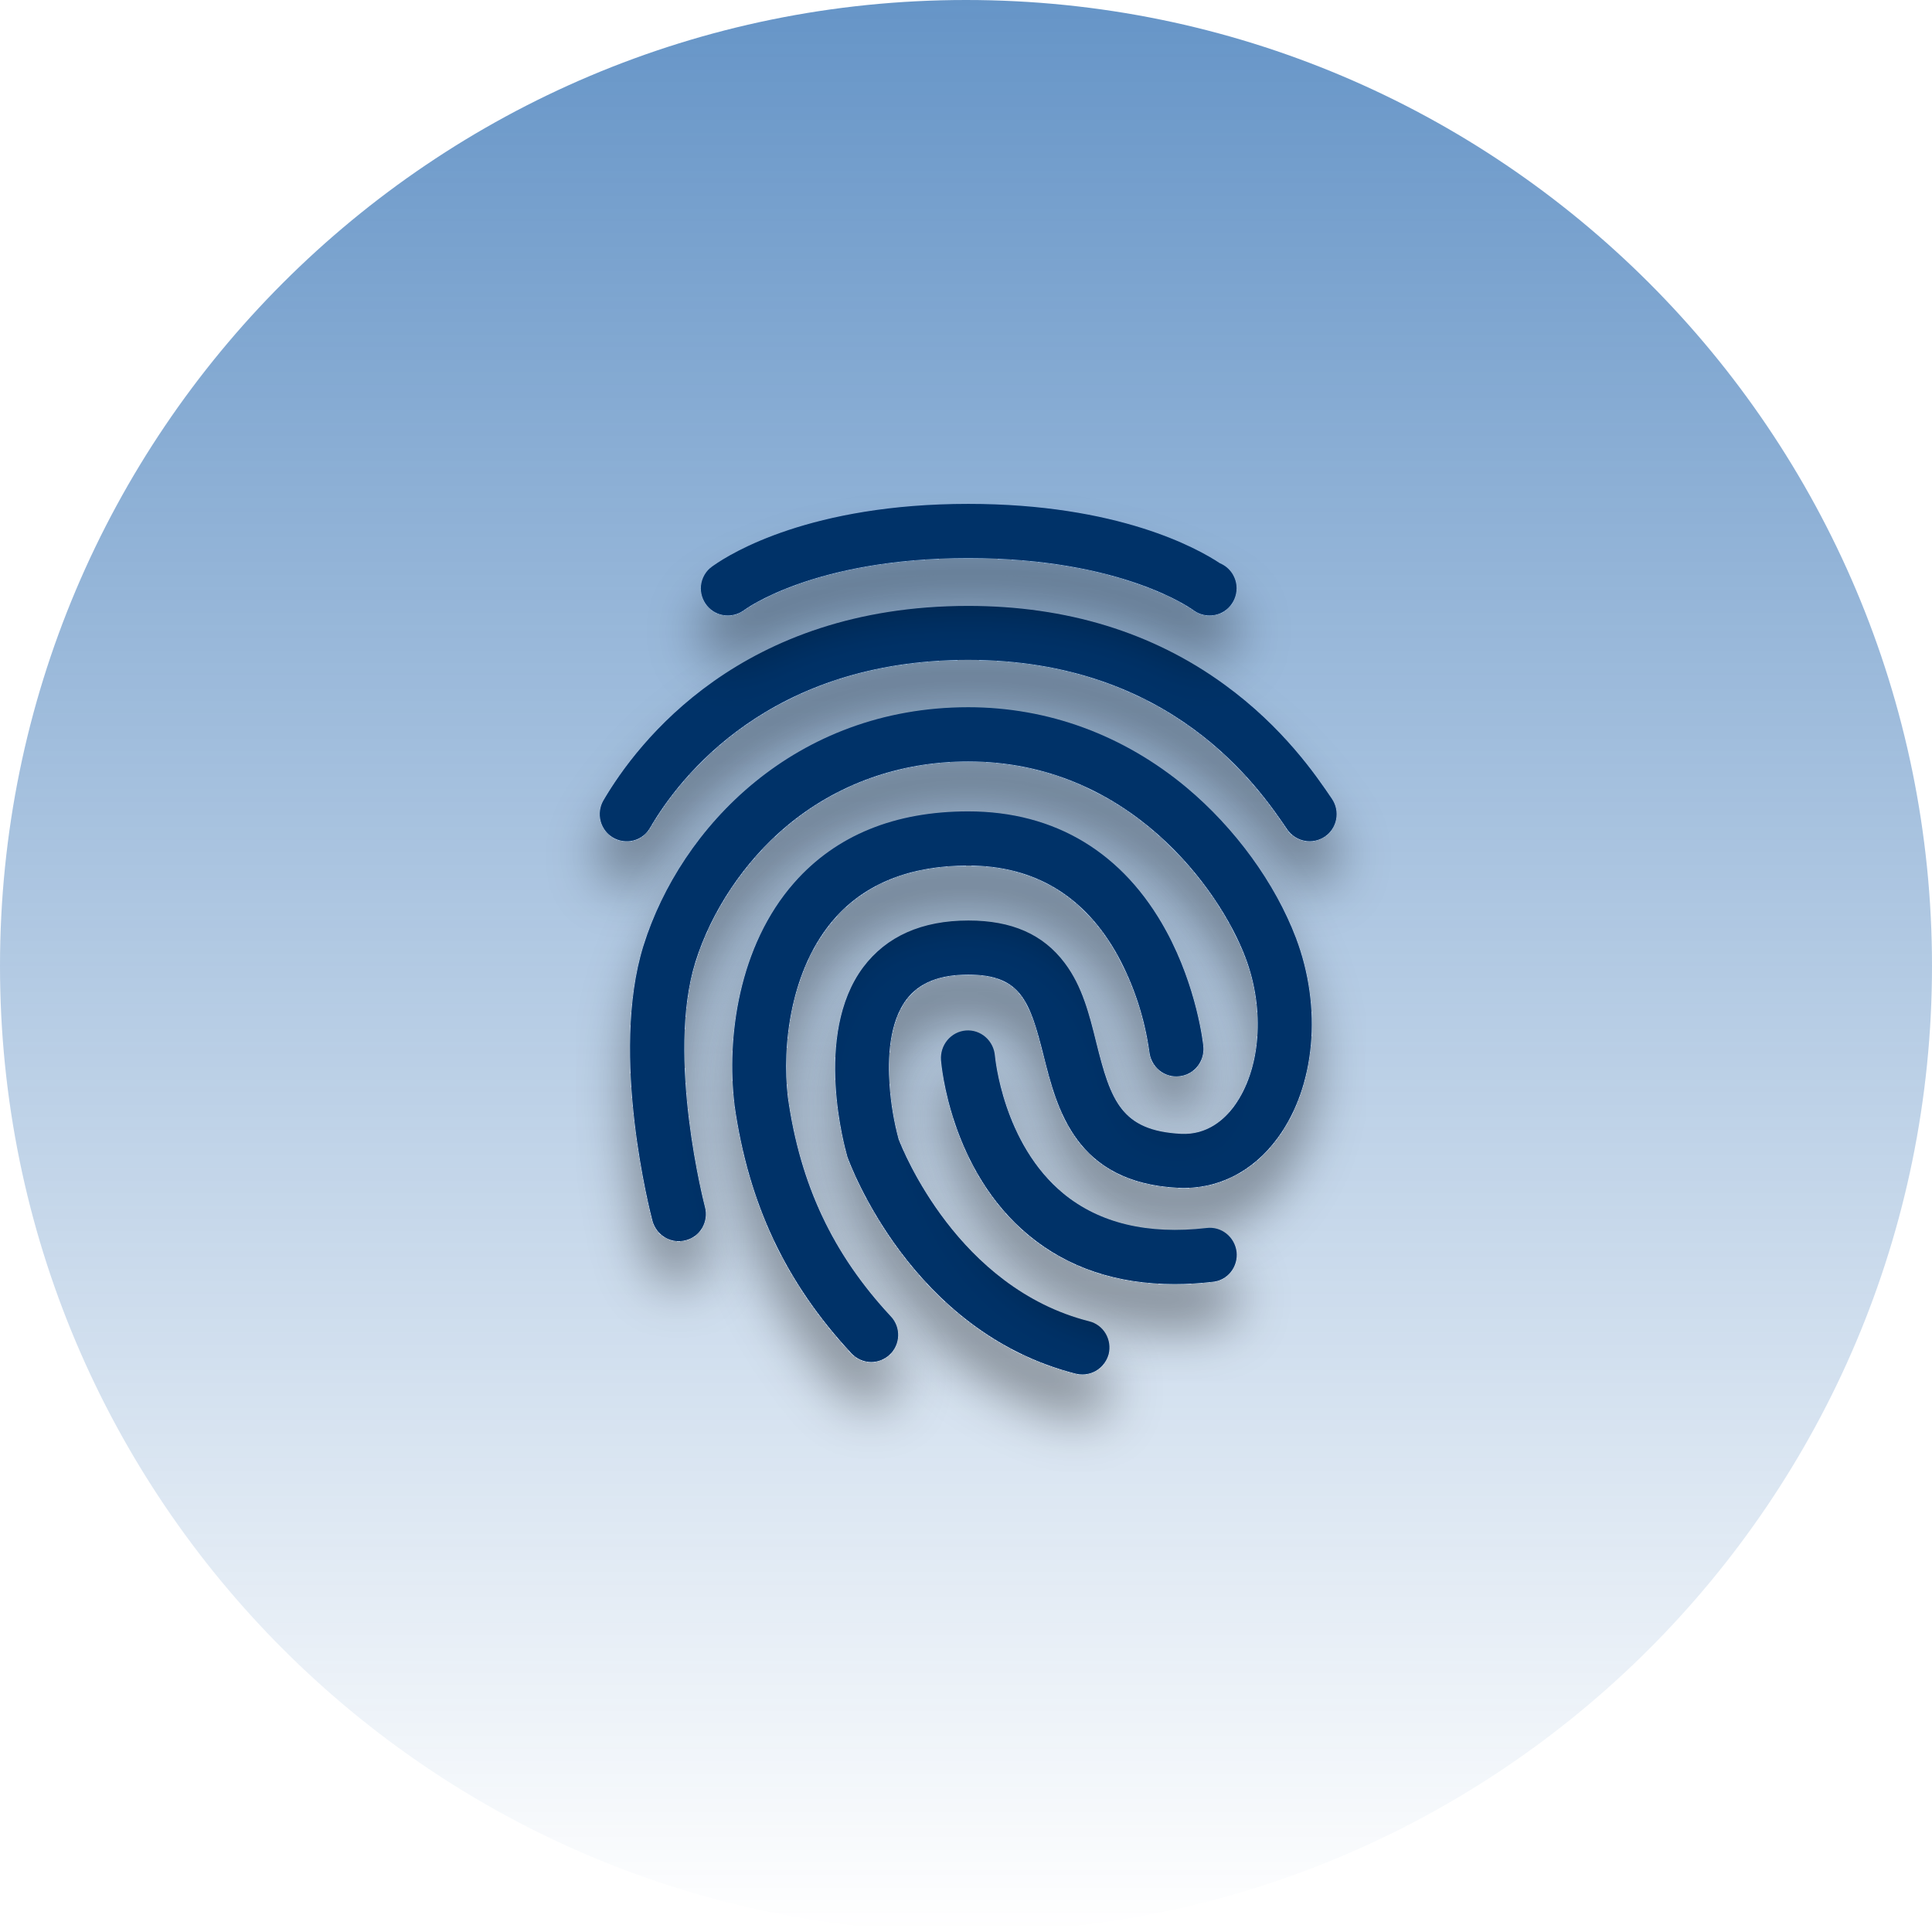
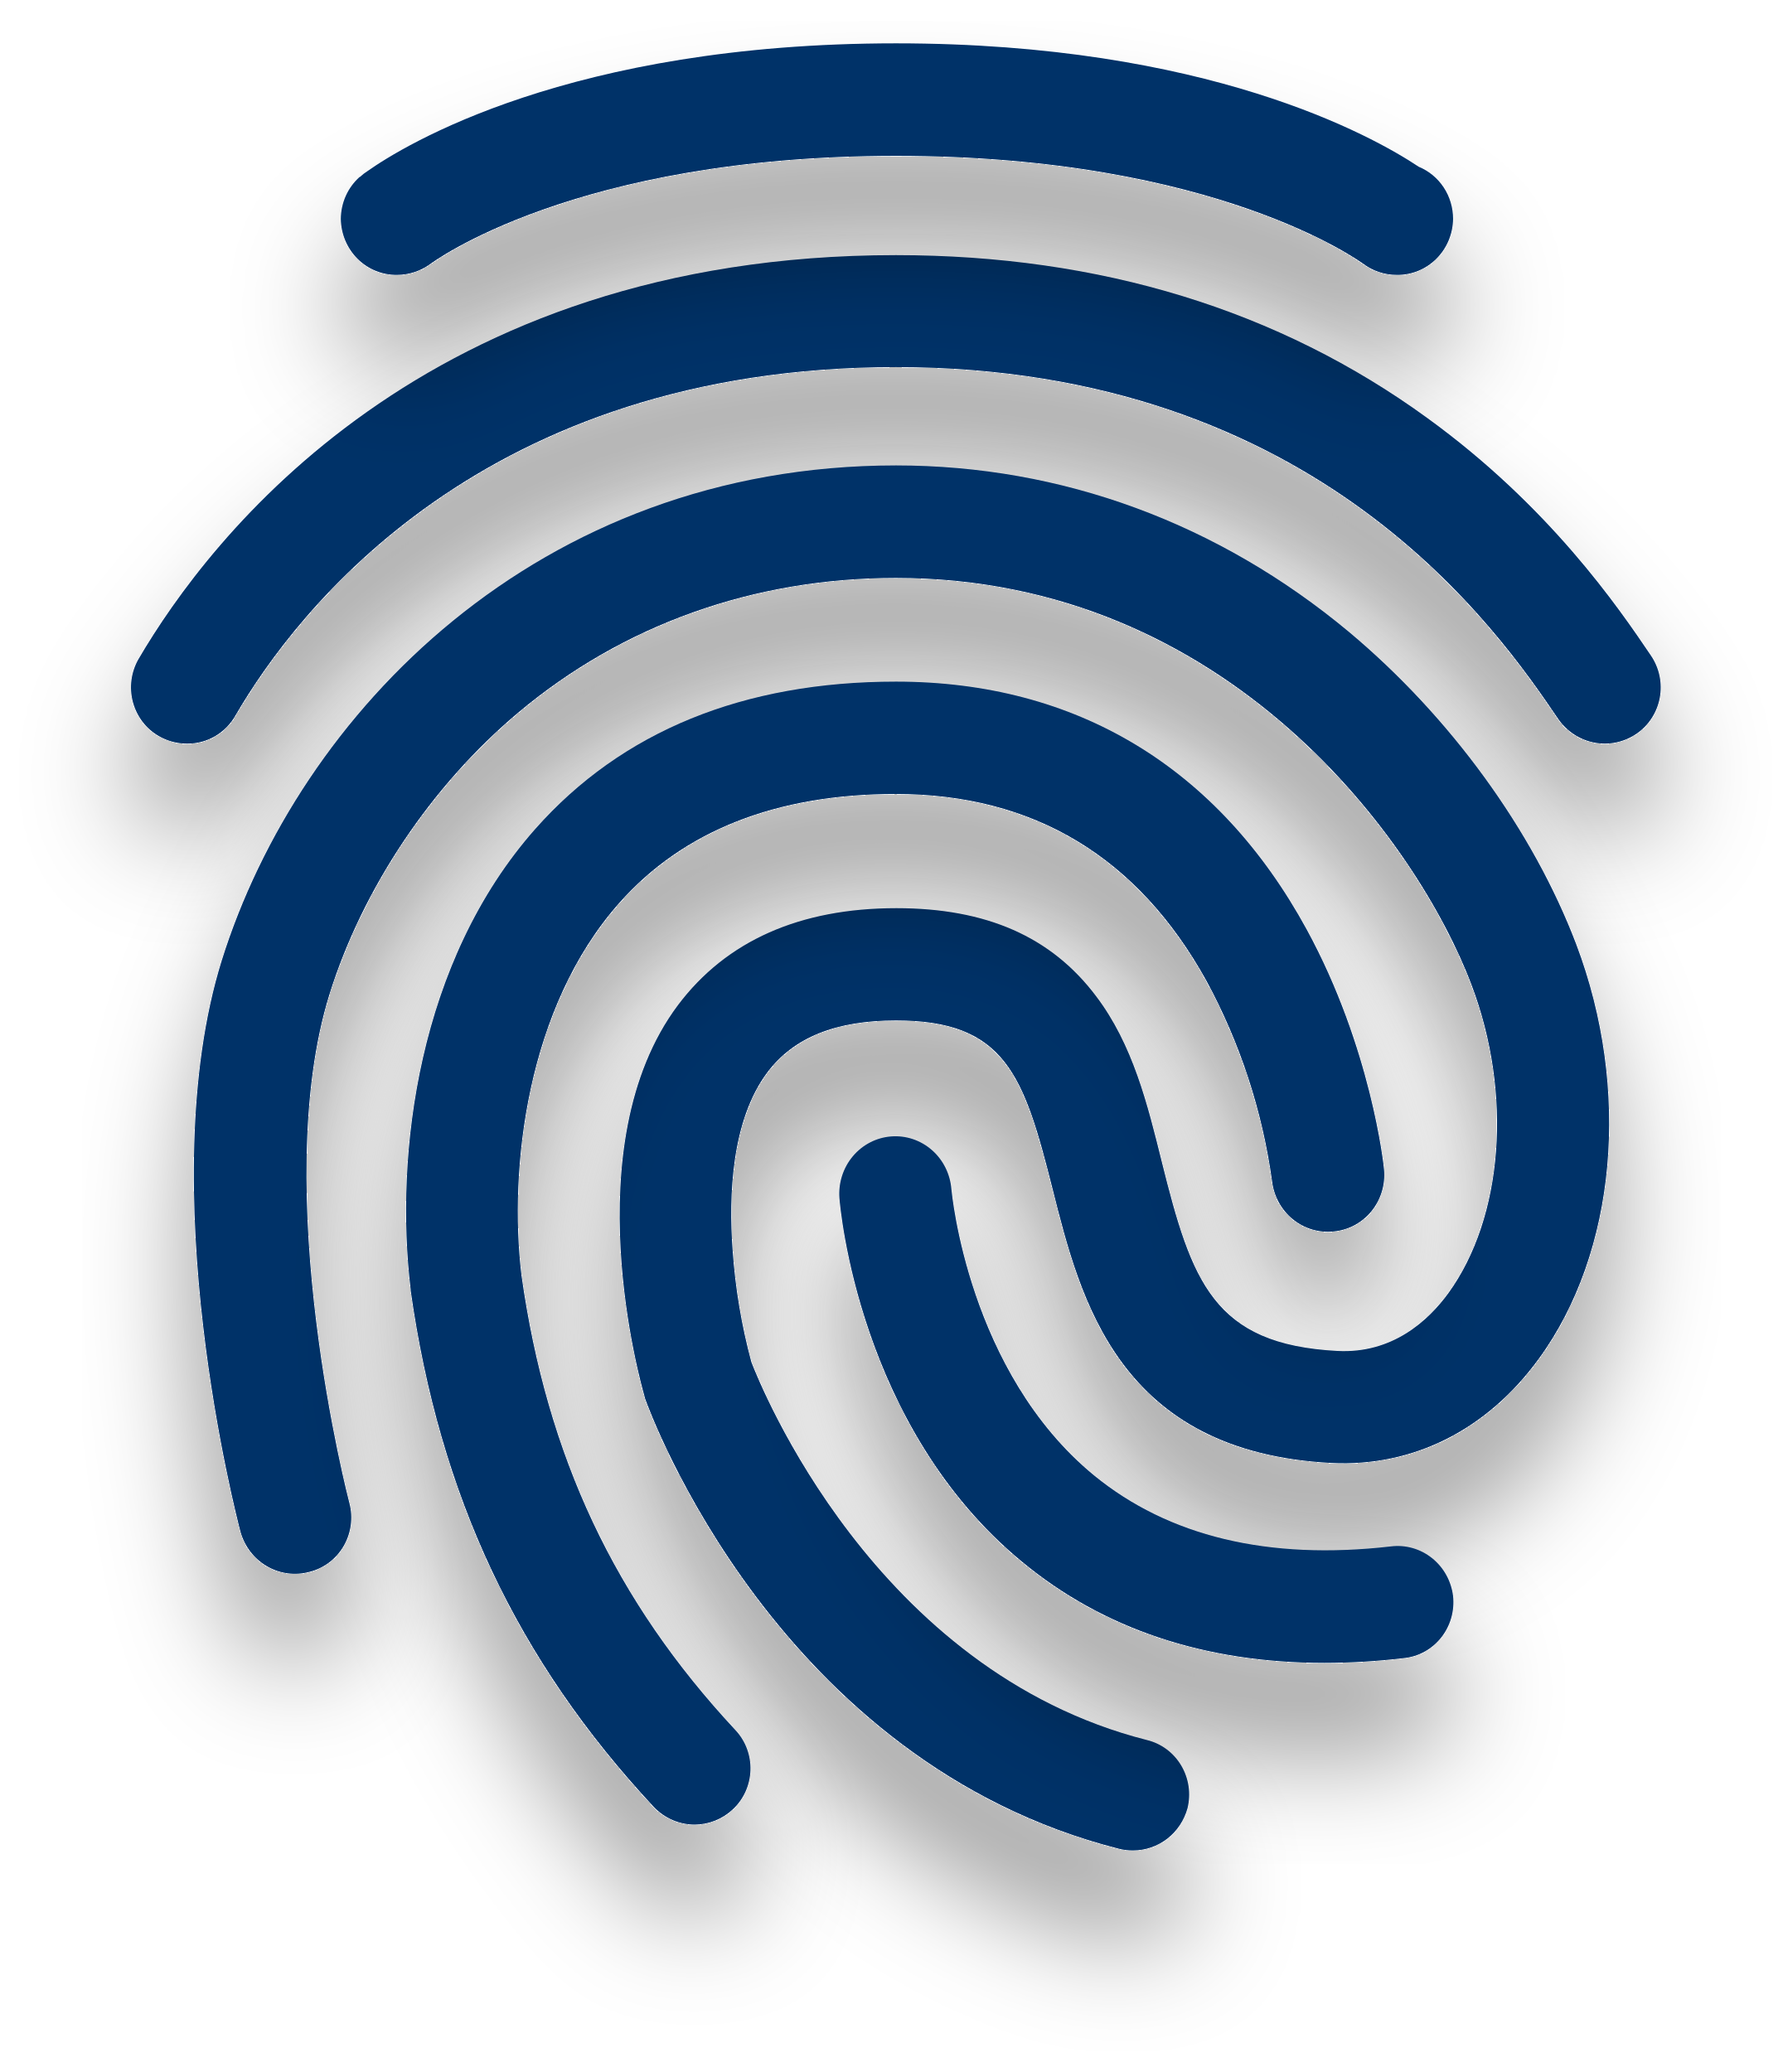
- <svg xmlns="http://www.w3.org/2000/svg" width="180" height="180" viewBox="0 0 180 180" fill="none">
-   <circle cx="90" cy="90" r="90" fill="url(#paint0_linear_125_4)" fill-opacity="0.6" />
-   <g filter="url(#filter0_d_125_4)">
-     <path d="M58.398 78.376C57.953 78.38 57.514 78.263 57.127 78.038C56.843 77.874 56.594 77.655 56.394 77.391C56.194 77.128 56.048 76.827 55.963 76.505C55.878 76.183 55.857 75.847 55.9 75.517C55.944 75.186 56.051 74.868 56.216 74.581C59.398 69.143 69.08 56.451 90.207 56.451C99.362 56.451 107.392 58.913 114.061 63.766C119.551 67.749 122.627 72.257 124.093 74.428C124.279 74.702 124.409 75.011 124.477 75.337C124.544 75.663 124.547 76 124.486 76.327C124.424 76.655 124.299 76.966 124.119 77.243C123.938 77.521 123.704 77.758 123.433 77.942C122.877 78.317 122.2 78.457 121.546 78.331C120.892 78.205 120.311 77.823 119.927 77.266C117.275 73.36 109.187 61.478 90.207 61.478C71.68 61.478 63.303 72.412 60.575 77.102C60.356 77.493 60.039 77.818 59.656 78.042C59.273 78.266 58.839 78.381 58.398 78.376Z" fill="#003268" />
+ <svg xmlns="http://www.w3.org/2000/svg" width="80" height="93" viewBox="0 0 80 93" fill="none">
+   <g filter="url(#filter0_d_1_19)">
+     <path d="M8.398 33.376C7.953 33.38 7.514 33.263 7.127 33.038C6.843 32.874 6.594 32.655 6.394 32.392C6.194 32.128 6.048 31.827 5.963 31.505C5.878 31.183 5.857 30.847 5.9 30.517C5.944 30.186 6.051 29.868 6.216 29.581C9.398 24.143 19.08 11.451 40.207 11.451C49.362 11.451 57.392 13.913 64.061 18.766C69.551 22.749 72.627 27.257 74.093 29.428C74.279 29.702 74.409 30.011 74.477 30.337C74.544 30.663 74.547 31 74.486 31.327C74.424 31.655 74.299 31.966 74.118 32.243C73.938 32.521 73.704 32.758 73.433 32.941C72.877 33.317 72.2 33.457 71.546 33.331C70.892 33.205 70.311 32.823 69.927 32.266C67.275 28.36 59.187 16.478 40.207 16.478C21.68 16.478 13.303 27.413 10.575 32.102C10.356 32.493 10.039 32.818 9.656 33.042C9.273 33.266 8.839 33.381 8.398 33.376Z" fill="#003268" />
  </g>
-   <g filter="url(#filter1_d_125_4)">
-     <path d="M100.85 128.056C100.64 128.058 100.429 128.034 100.225 127.983C84.9 124.097 79.177 108.412 78.945 107.76L78.909 107.616C78.783 107.163 75.708 96.408 80.429 90.108C82.592 87.236 85.883 85.762 90.229 85.762C94.27 85.762 97.184 87.048 99.188 89.71C100.839 91.882 101.499 94.562 102.138 97.144C103.479 102.521 104.448 105.345 110.025 105.636C112.475 105.762 114.084 104.296 114.997 103.047C117.464 99.642 117.893 94.091 116.033 89.191C113.643 82.866 105.161 70.941 90.206 70.941C83.822 70.941 77.956 73.041 73.252 76.989C69.359 80.258 66.274 84.875 64.788 89.62C62.034 98.454 65.647 112.341 65.681 112.468C65.766 112.791 65.786 113.128 65.741 113.459C65.696 113.791 65.587 114.109 65.42 114.397C65.252 114.684 65.031 114.935 64.768 115.133C64.504 115.331 64.205 115.473 63.887 115.551C63.245 115.726 62.562 115.637 61.984 115.302C61.406 114.967 60.979 114.414 60.794 113.76C60.629 113.127 56.77 98.316 59.953 88.106C63.419 77.043 74.115 65.89 90.211 65.89C97.65 65.89 104.678 68.479 110.544 73.368C115.086 77.169 118.796 82.276 120.737 87.381C123.204 93.898 122.543 101.214 119.055 105.992C116.731 109.179 113.422 110.845 109.756 110.665C100.206 110.175 98.49 103.349 97.239 98.371C95.951 93.265 95.128 90.803 90.211 90.803C87.511 90.803 85.615 91.563 84.434 93.138C82.825 95.293 82.7 98.66 82.878 101.104C82.995 102.806 83.277 104.492 83.72 106.138C84.112 107.151 89.227 119.994 101.477 123.101C101.794 123.178 102.093 123.319 102.356 123.515C102.619 123.711 102.841 123.958 103.01 124.243C103.179 124.528 103.291 124.844 103.34 125.173C103.388 125.503 103.372 125.839 103.293 126.162C103.143 126.707 102.824 127.187 102.383 127.529C101.942 127.871 101.403 128.056 100.85 128.056Z" fill="#003268" />
+   <g filter="url(#filter1_d_1_19)">
+     <path d="M50.85 83.056C50.639 83.058 50.429 83.034 50.225 82.983C34.9 79.097 29.177 63.412 28.945 62.76L28.909 62.616C28.783 62.163 25.708 51.408 30.429 45.108C32.592 42.236 35.883 40.762 40.229 40.762C44.27 40.762 47.184 42.048 49.188 44.709C50.839 46.883 51.499 49.562 52.138 52.145C53.479 57.522 54.448 60.345 60.025 60.636C62.475 60.763 64.084 59.296 64.997 58.047C67.464 54.642 67.893 49.091 66.033 44.191C63.643 37.866 55.161 25.941 40.206 25.941C33.822 25.941 27.956 28.041 23.252 31.989C19.359 35.258 16.274 39.875 14.789 44.62C12.034 53.454 15.647 67.341 15.681 67.468C15.766 67.791 15.786 68.128 15.741 68.459C15.696 68.791 15.587 69.109 15.42 69.397C15.252 69.684 15.031 69.934 14.768 70.133C14.504 70.331 14.205 70.474 13.887 70.552C13.245 70.726 12.562 70.637 11.984 70.302C11.406 69.967 10.979 69.414 10.794 68.76C10.629 68.127 6.77 53.316 9.953 43.106C13.419 32.043 24.116 20.89 40.211 20.89C47.65 20.89 54.678 23.479 60.544 28.367C65.086 32.169 68.796 37.276 70.737 42.381C73.204 48.898 72.543 56.214 69.055 60.992C66.731 64.179 63.422 65.845 59.756 65.665C50.206 65.174 48.49 58.349 47.239 53.371C45.952 48.265 45.128 45.803 40.211 45.803C37.511 45.803 35.614 46.563 34.434 48.138C32.825 50.292 32.7 53.66 32.878 56.104C32.995 57.806 33.277 59.492 33.72 61.138C34.112 62.151 39.227 74.994 51.477 78.101C51.794 78.178 52.093 78.319 52.356 78.515C52.619 78.711 52.841 78.958 53.01 79.243C53.179 79.528 53.291 79.844 53.34 80.173C53.388 80.503 53.372 80.839 53.293 81.162C53.143 81.707 52.824 82.187 52.383 82.529C51.942 82.871 51.403 83.056 50.85 83.056V83.056Z" fill="#003268" />
  </g>
-   <g filter="url(#filter2_d_125_4)">
-     <path d="M81.18 126.896C80.836 126.897 80.496 126.826 80.18 126.69C79.863 126.553 79.577 126.352 79.338 126.1C73.204 119.51 69.735 112.141 68.43 102.926V102.877C67.697 96.777 68.769 88.141 74.026 82.203C77.907 77.821 83.362 75.594 90.211 75.594C98.312 75.594 104.678 79.45 108.647 86.728C111.527 92.015 112.098 97.284 112.113 97.5C112.143 97.834 112.109 98.17 112.012 98.49C111.915 98.81 111.757 99.107 111.548 99.364C111.339 99.622 111.082 99.834 110.792 99.99C110.503 100.146 110.186 100.241 109.86 100.271C109.203 100.345 108.544 100.15 108.025 99.73C107.507 99.31 107.171 98.698 107.089 98.026C106.654 94.864 105.655 91.812 104.141 89.021C101.065 83.463 96.384 80.638 90.193 80.638C84.845 80.638 80.661 82.285 77.783 85.538C73.633 90.227 72.831 97.451 73.401 102.23C74.545 110.378 77.603 116.86 83.003 122.653C83.229 122.893 83.405 123.177 83.521 123.488C83.637 123.799 83.691 124.131 83.679 124.464C83.667 124.796 83.59 125.123 83.453 125.425C83.315 125.727 83.12 125.997 82.878 126.22C82.412 126.652 81.808 126.893 81.18 126.896Z" fill="#003268" />
+   <g filter="url(#filter2_d_1_19)">
+     <path d="M31.18 81.896C30.836 81.897 30.496 81.826 30.18 81.69C29.863 81.553 29.577 81.352 29.338 81.1C23.204 74.51 19.735 67.141 18.43 57.926V57.877C17.697 51.777 18.77 43.141 24.026 37.203C27.907 32.821 33.361 30.594 40.211 30.594C48.312 30.594 54.678 34.45 58.647 41.728C61.527 47.015 62.098 52.284 62.113 52.5C62.143 52.834 62.109 53.17 62.012 53.49C61.915 53.81 61.758 54.107 61.548 54.364C61.339 54.622 61.082 54.834 60.792 54.99C60.503 55.146 60.186 55.241 59.86 55.272C59.203 55.344 58.544 55.15 58.025 54.73C57.507 54.31 57.17 53.698 57.089 53.026C56.654 49.864 55.655 46.812 54.141 44.021C51.065 38.463 46.384 35.638 40.193 35.638C34.845 35.638 30.661 37.285 27.783 40.538C23.634 45.227 22.831 52.451 23.401 57.23C24.545 65.378 27.603 71.86 33.003 77.653C33.229 77.893 33.405 78.177 33.521 78.488C33.637 78.799 33.691 79.131 33.679 79.463C33.667 79.796 33.59 80.123 33.453 80.425C33.315 80.727 33.12 80.997 32.878 81.22C32.413 81.652 31.808 81.892 31.18 81.896V81.896Z" fill="#003268" />
  </g>
-   <g filter="url(#filter3_d_125_4)">
-     <path d="M109.435 119.637C104.07 119.637 99.51 118.116 95.861 115.093C88.529 109.045 87.707 99.195 87.671 98.78C87.62 98.097 87.835 97.422 88.269 96.902C88.704 96.382 89.323 96.061 89.989 96.008C90.656 95.955 91.315 96.175 91.823 96.62C92.331 97.065 92.645 97.699 92.697 98.381C92.715 98.526 93.448 106.583 99.099 111.223C102.443 113.957 106.913 115.042 112.42 114.409C113.079 114.327 113.742 114.515 114.265 114.933C114.788 115.35 115.128 115.962 115.211 116.636C115.247 116.968 115.218 117.305 115.126 117.626C115.033 117.947 114.88 118.246 114.673 118.506C114.467 118.765 114.212 118.98 113.923 119.138C113.635 119.295 113.319 119.393 112.993 119.424C111.812 119.565 110.624 119.636 109.435 119.637ZM113.673 52.486C111.58 51.092 104.16 46.945 90.206 46.945C75.56 46.945 68.121 51.526 66.475 52.691C66.367 52.759 66.265 52.838 66.172 52.927C66.162 52.937 66.149 52.943 66.135 52.944C65.873 53.179 65.662 53.468 65.517 53.793C65.372 54.118 65.297 54.471 65.295 54.828C65.3 55.163 65.369 55.493 65.498 55.801C65.628 56.108 65.815 56.387 66.05 56.62C66.285 56.853 66.562 57.036 66.866 57.159C67.171 57.283 67.495 57.343 67.822 57.337C68.346 57.337 68.858 57.173 69.288 56.866C69.359 56.812 75.761 51.996 90.211 51.996C104.661 51.996 111.098 56.795 111.168 56.831C111.607 57.164 112.141 57.342 112.688 57.337C113.015 57.343 113.34 57.282 113.644 57.158C113.948 57.034 114.225 56.85 114.46 56.616C114.694 56.382 114.881 56.103 115.01 55.795C115.139 55.487 115.208 55.157 115.211 54.821C115.211 54.319 115.065 53.829 114.791 53.413C114.517 52.997 114.128 52.674 113.673 52.486Z" fill="#003268" />
+   <g filter="url(#filter3_d_1_19)">
+     <path d="M59.434 74.637C54.07 74.637 49.51 73.116 45.861 70.093C38.529 64.045 37.707 54.195 37.671 53.78C37.62 53.097 37.835 52.422 38.269 51.902C38.704 51.382 39.323 51.06 39.989 51.008C40.656 50.955 41.315 51.175 41.823 51.62C42.331 52.065 42.645 52.699 42.697 53.381C42.715 53.526 43.448 61.583 49.099 66.223C52.443 68.957 56.913 70.042 62.42 69.409C63.078 69.327 63.742 69.515 64.265 69.933C64.788 70.35 65.128 70.962 65.211 71.636C65.247 71.968 65.218 72.305 65.126 72.626C65.034 72.947 64.879 73.246 64.673 73.506C64.466 73.765 64.212 73.98 63.923 74.138C63.635 74.296 63.319 74.393 62.993 74.424C61.812 74.565 60.624 74.636 59.434 74.637V74.637ZM63.673 7.486C61.58 6.092 54.16 1.945 40.206 1.945C25.56 1.945 18.121 6.526 16.476 7.691C16.367 7.759 16.265 7.838 16.172 7.927C16.162 7.937 16.149 7.943 16.136 7.944C15.873 8.179 15.662 8.469 15.517 8.793C15.372 9.118 15.297 9.471 15.295 9.828C15.3 10.163 15.369 10.493 15.498 10.801C15.628 11.108 15.815 11.387 16.05 11.62C16.285 11.853 16.562 12.036 16.866 12.159C17.171 12.283 17.495 12.343 17.822 12.338C18.346 12.337 18.858 12.173 19.288 11.866C19.359 11.812 25.761 6.996 40.211 6.996C54.661 6.996 61.098 11.795 61.168 11.831C61.607 12.164 62.141 12.342 62.688 12.338C63.015 12.343 63.34 12.282 63.644 12.158C63.948 12.034 64.225 11.85 64.46 11.616C64.694 11.382 64.882 11.104 65.01 10.796C65.139 10.488 65.208 10.156 65.211 9.821C65.211 9.32 65.065 8.829 64.791 8.413C64.517 7.997 64.127 7.674 63.673 7.486V7.486Z" fill="#003268" />
  </g>
  <defs>
-     <filter id="filter0_d_125_4" x="50.878" y="55.451" width="78.652" height="31.926" filterUnits="userSpaceOnUse" color-interpolation-filters="sRGB">
+     <filter id="filter0_d_1_19" x="0.878" y="10.451" width="78.652" height="31.926" filterUnits="userSpaceOnUse" color-interpolation-filters="sRGB">
      <feFlood flood-opacity="0" result="BackgroundImageFix" />
      <feColorMatrix in="SourceAlpha" type="matrix" values="0 0 0 0 0 0 0 0 0 0 0 0 0 0 0 0 0 0 127 0" result="hardAlpha" />
      <feOffset dy="4" />
      <feGaussianBlur stdDeviation="2.5" />
      <feComposite in2="hardAlpha" operator="out" />
      <feColorMatrix type="matrix" values="0 0 0 0 0 0 0 0 0 0 0 0 0 0 0 0 0 0 0.4 0" />
-       <feBlend mode="normal" in2="BackgroundImageFix" result="effect1_dropShadow_125_4" />
-       <feBlend mode="normal" in="SourceGraphic" in2="effect1_dropShadow_125_4" result="shape" />
+       <feBlend mode="normal" in2="BackgroundImageFix" result="effect1_dropShadow_1_19" />
+       <feBlend mode="normal" in="SourceGraphic" in2="effect1_dropShadow_1_19" result="shape" />
    </filter>
-     <filter id="filter1_d_125_4" x="53.699" y="64.89" width="73.517" height="72.166" filterUnits="userSpaceOnUse" color-interpolation-filters="sRGB">
+     <filter id="filter1_d_1_19" x="3.699" y="19.89" width="73.517" height="72.166" filterUnits="userSpaceOnUse" color-interpolation-filters="sRGB">
      <feFlood flood-opacity="0" result="BackgroundImageFix" />
      <feColorMatrix in="SourceAlpha" type="matrix" values="0 0 0 0 0 0 0 0 0 0 0 0 0 0 0 0 0 0 127 0" result="hardAlpha" />
      <feOffset dy="4" />
      <feGaussianBlur stdDeviation="2.5" />
      <feComposite in2="hardAlpha" operator="out" />
      <feColorMatrix type="matrix" values="0 0 0 0 0 0 0 0 0 0 0 0 0 0 0 0 0 0 0.4 0" />
-       <feBlend mode="normal" in2="BackgroundImageFix" result="effect1_dropShadow_125_4" />
-       <feBlend mode="normal" in="SourceGraphic" in2="effect1_dropShadow_125_4" result="shape" />
+       <feBlend mode="normal" in2="BackgroundImageFix" result="effect1_dropShadow_1_19" />
+       <feBlend mode="normal" in="SourceGraphic" in2="effect1_dropShadow_1_19" result="shape" />
    </filter>
-     <filter id="filter2_d_125_4" x="63.223" y="74.594" width="53.901" height="61.302" filterUnits="userSpaceOnUse" color-interpolation-filters="sRGB">
+     <filter id="filter2_d_1_19" x="13.223" y="29.594" width="53.901" height="61.302" filterUnits="userSpaceOnUse" color-interpolation-filters="sRGB">
      <feFlood flood-opacity="0" result="BackgroundImageFix" />
      <feColorMatrix in="SourceAlpha" type="matrix" values="0 0 0 0 0 0 0 0 0 0 0 0 0 0 0 0 0 0 127 0" result="hardAlpha" />
      <feOffset dy="4" />
      <feGaussianBlur stdDeviation="2.5" />
      <feComposite in2="hardAlpha" operator="out" />
      <feColorMatrix type="matrix" values="0 0 0 0 0 0 0 0 0 0 0 0 0 0 0 0 0 0 0.4 0" />
-       <feBlend mode="normal" in2="BackgroundImageFix" result="effect1_dropShadow_125_4" />
-       <feBlend mode="normal" in="SourceGraphic" in2="effect1_dropShadow_125_4" result="shape" />
+       <feBlend mode="normal" in2="BackgroundImageFix" result="effect1_dropShadow_1_19" />
+       <feBlend mode="normal" in="SourceGraphic" in2="effect1_dropShadow_1_19" result="shape" />
    </filter>
-     <filter id="filter3_d_125_4" x="60.295" y="45.945" width="59.931" height="82.691" filterUnits="userSpaceOnUse" color-interpolation-filters="sRGB">
+     <filter id="filter3_d_1_19" x="10.295" y="0.945" width="59.931" height="82.691" filterUnits="userSpaceOnUse" color-interpolation-filters="sRGB">
      <feFlood flood-opacity="0" result="BackgroundImageFix" />
      <feColorMatrix in="SourceAlpha" type="matrix" values="0 0 0 0 0 0 0 0 0 0 0 0 0 0 0 0 0 0 127 0" result="hardAlpha" />
      <feOffset dy="4" />
      <feGaussianBlur stdDeviation="2.5" />
      <feComposite in2="hardAlpha" operator="out" />
      <feColorMatrix type="matrix" values="0 0 0 0 0 0 0 0 0 0 0 0 0 0 0 0 0 0 0.4 0" />
-       <feBlend mode="normal" in2="BackgroundImageFix" result="effect1_dropShadow_125_4" />
-       <feBlend mode="normal" in="SourceGraphic" in2="effect1_dropShadow_125_4" result="shape" />
+       <feBlend mode="normal" in2="BackgroundImageFix" result="effect1_dropShadow_1_19" />
+       <feBlend mode="normal" in="SourceGraphic" in2="effect1_dropShadow_1_19" result="shape" />
    </filter>
-     <linearGradient id="paint0_linear_125_4" x1="90" y1="0" x2="90" y2="180" gradientUnits="userSpaceOnUse">
-       <stop stop-color="#004EA2" />
-       <stop offset="1" stop-color="#004EA2" stop-opacity="0" />
-     </linearGradient>
  </defs>
</svg>
